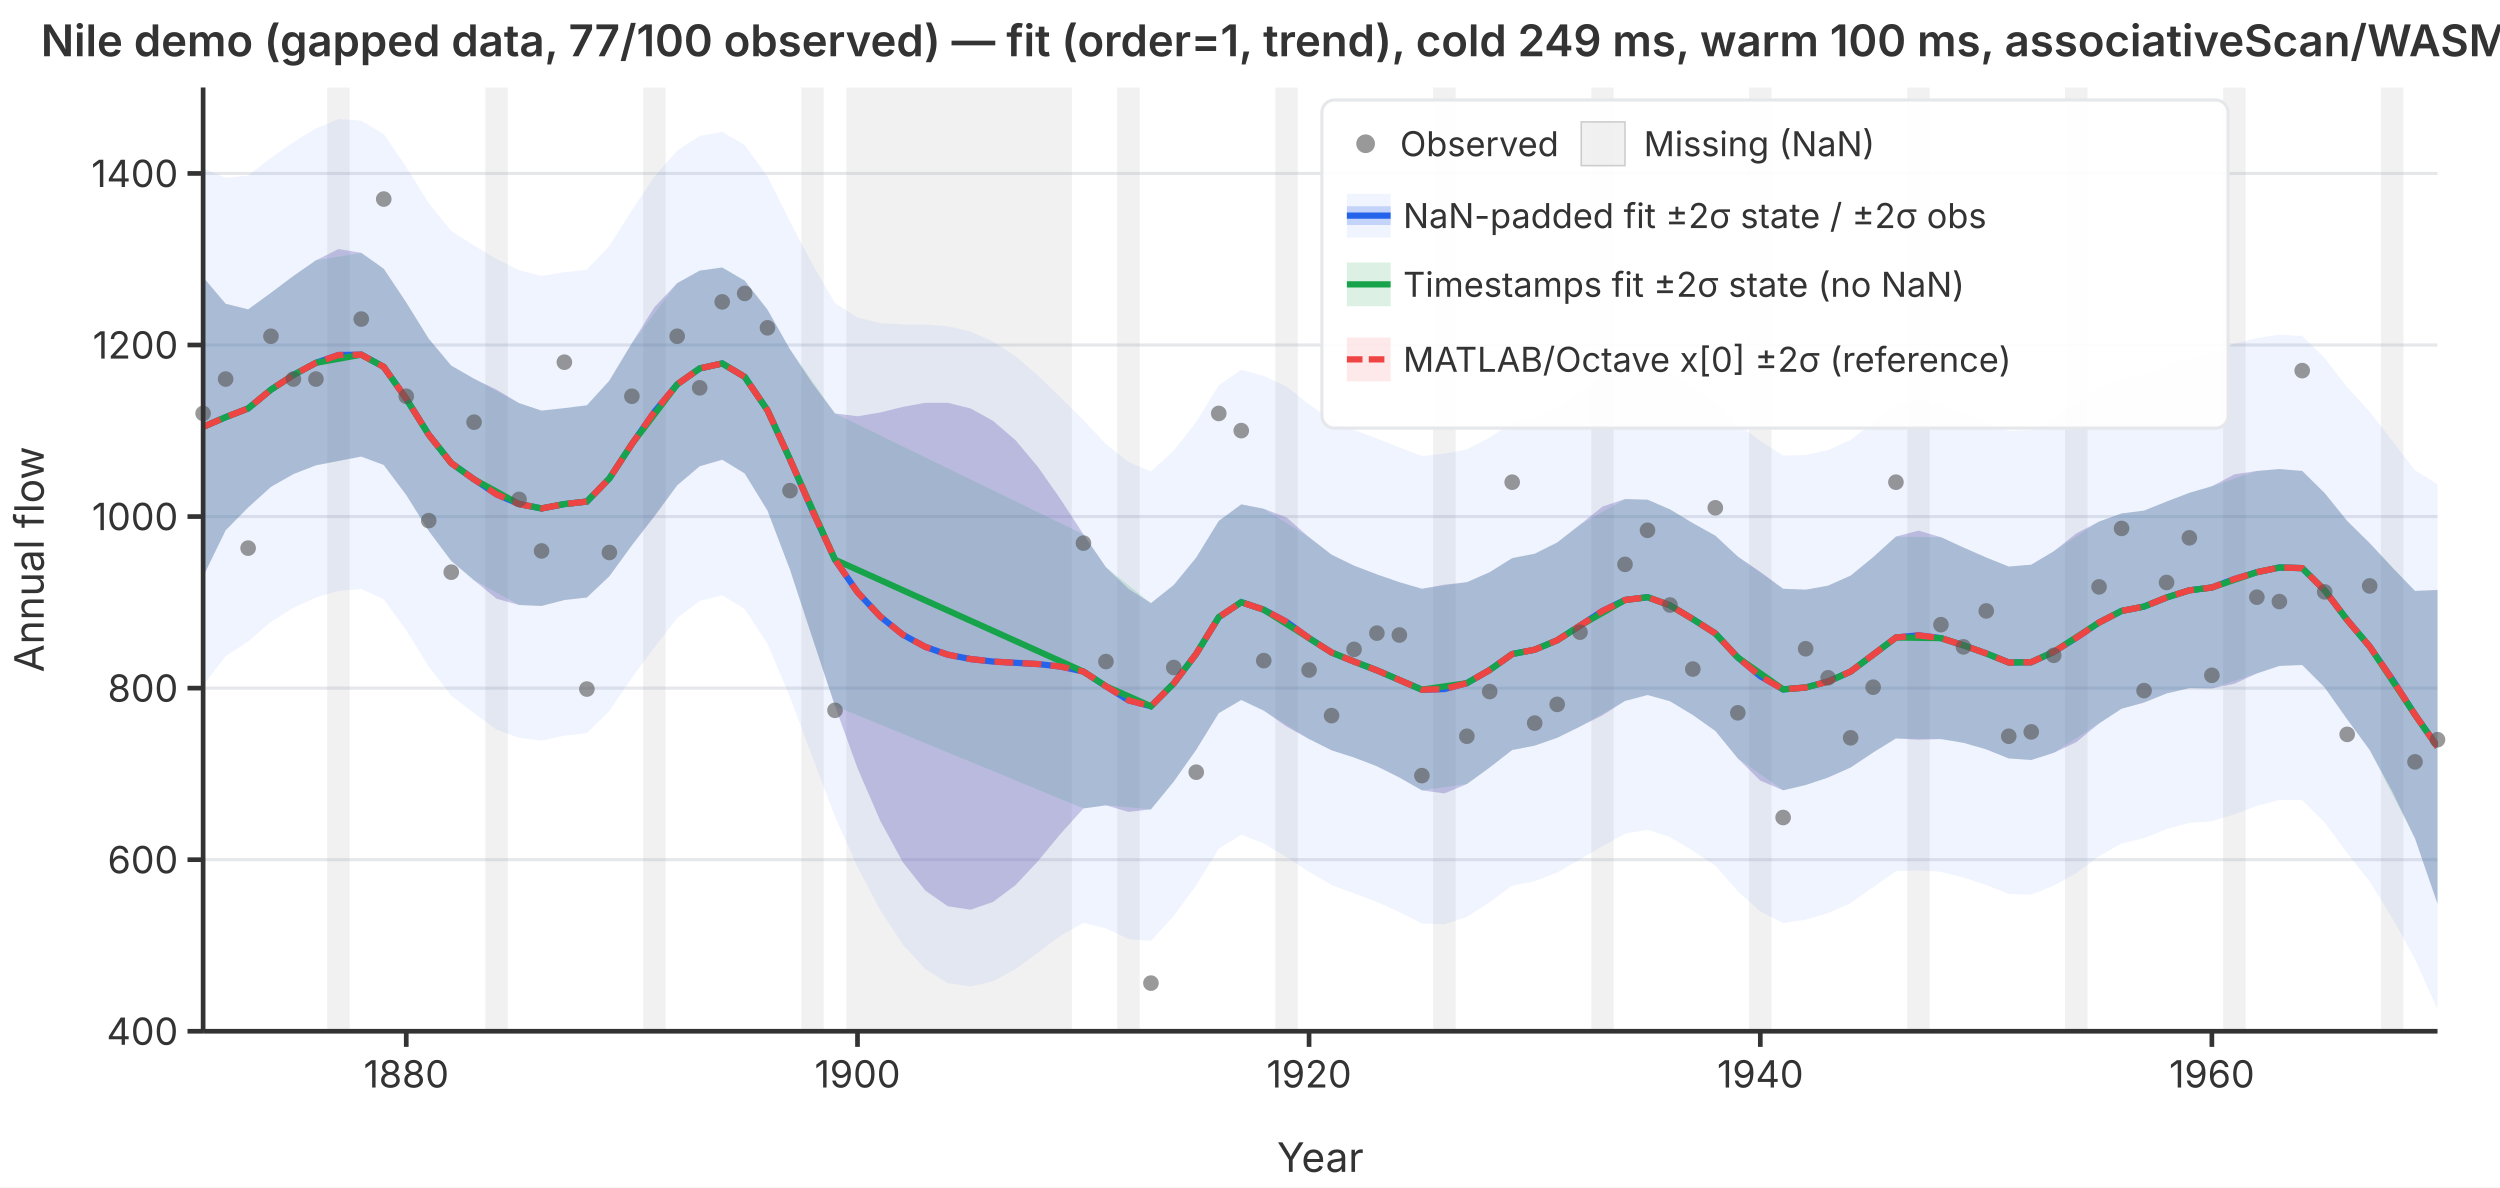
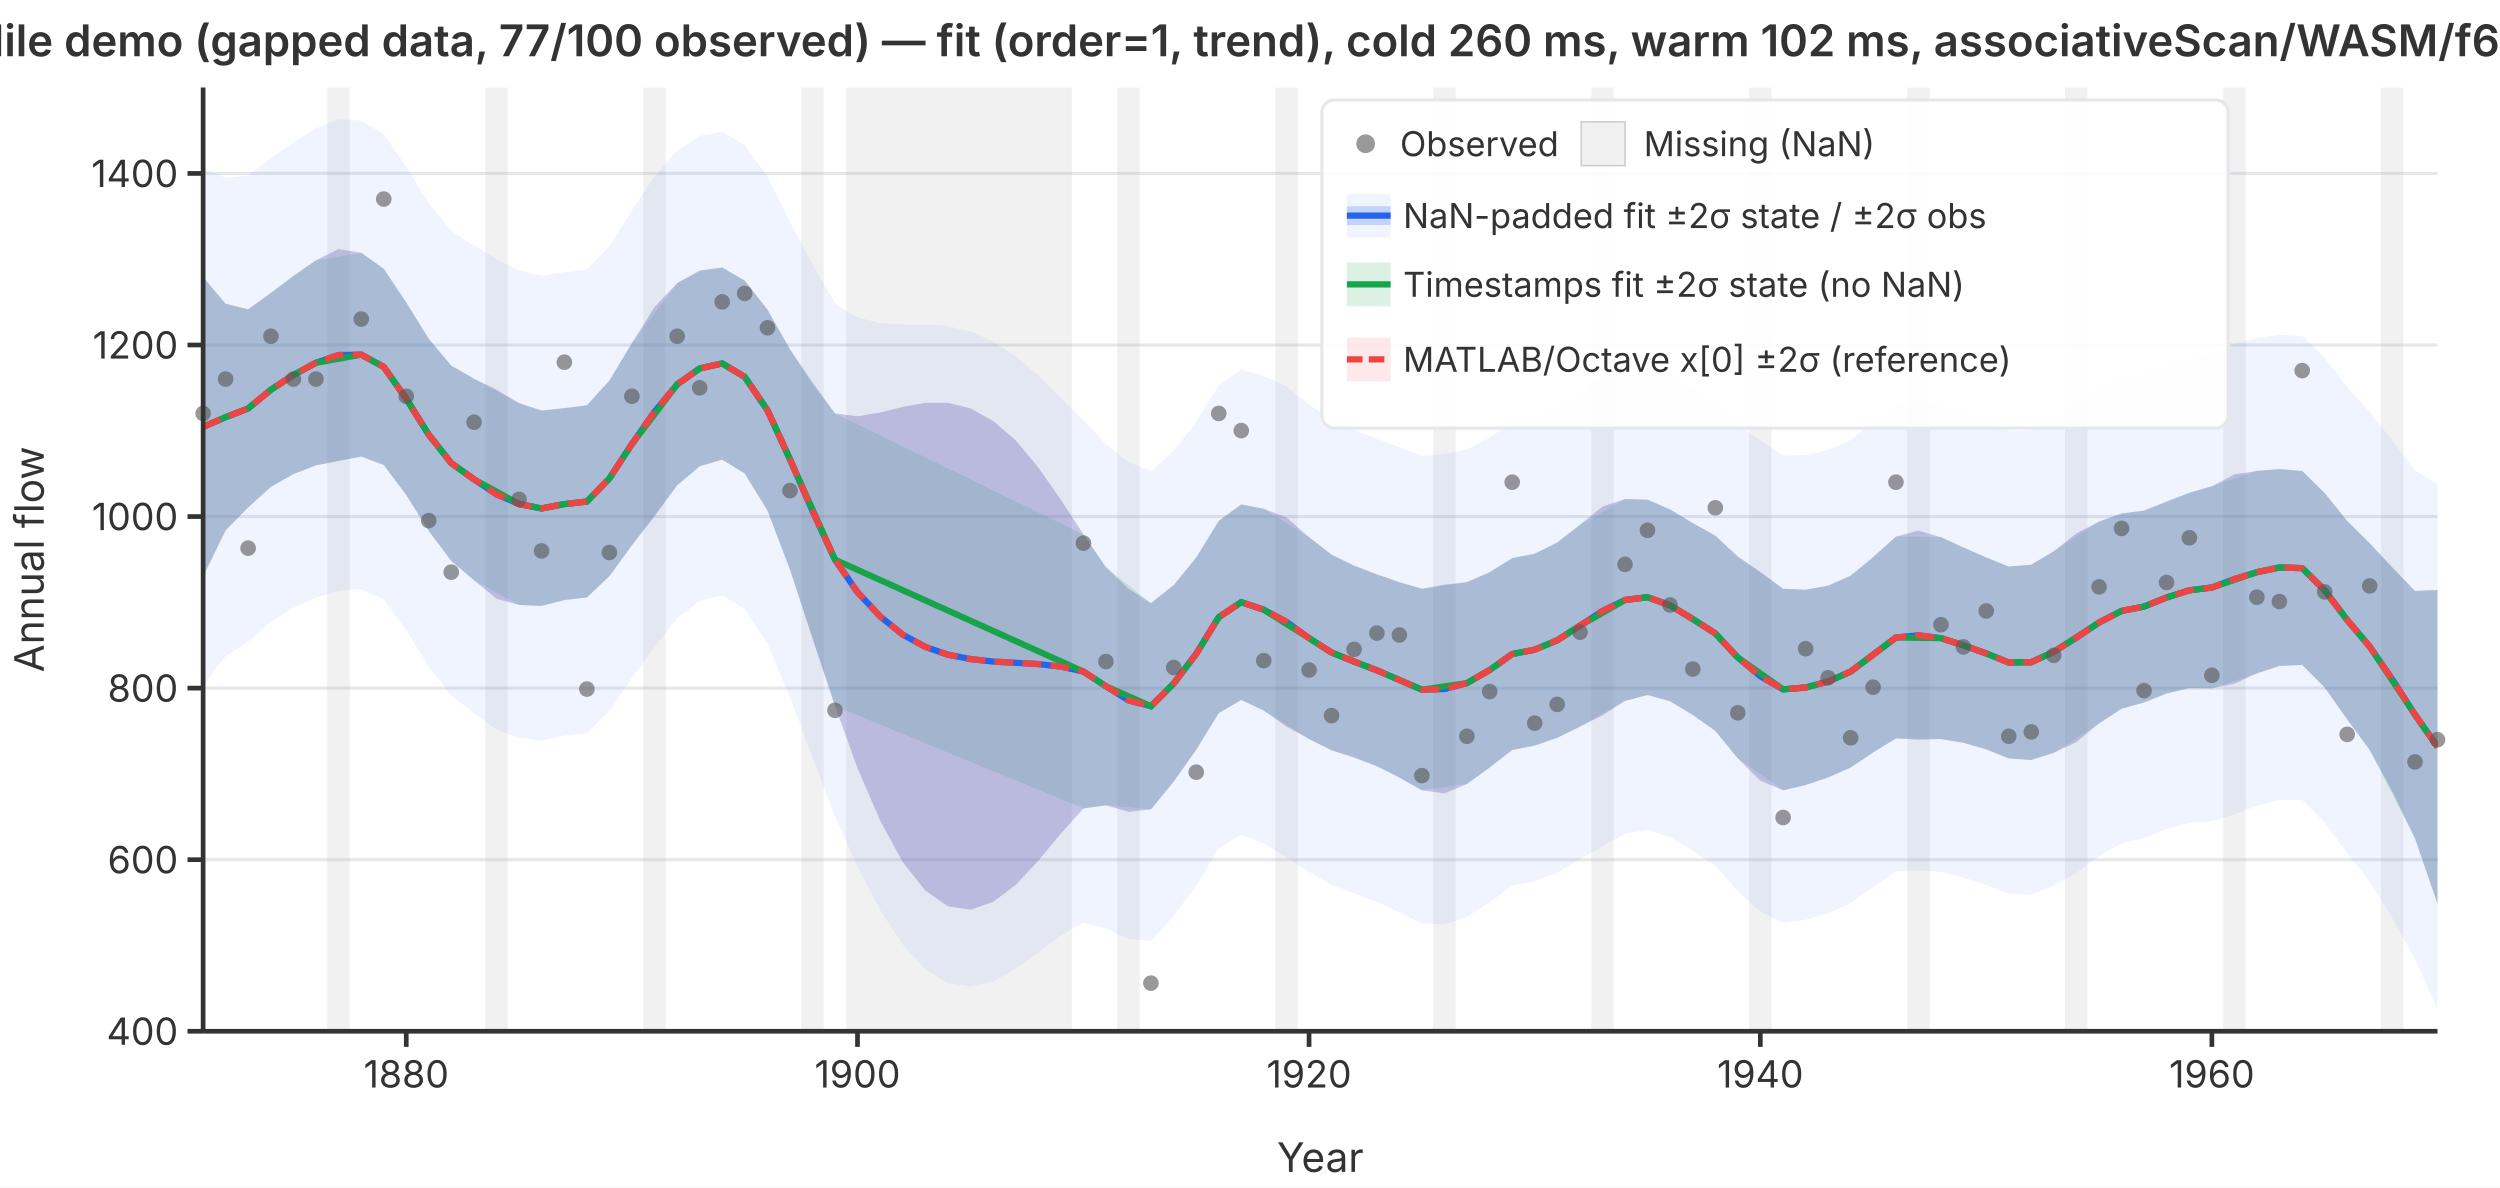
<svg xmlns="http://www.w3.org/2000/svg" viewBox="0 0 800 380" font-family="system-ui,-apple-system,sans-serif" font-size="12">
  <rect width="800" height="380" fill="white" />
  <defs>
    <clipPath id="plot-clip">
      <rect x="65" y="28" width="715" height="302" />
    </clipPath>
  </defs>
  <line x1="65" y1="330.0" x2="780" y2="330.0" stroke="#e5e7eb" stroke-width="1" />
  <line x1="65" y1="275.1" x2="780" y2="275.1" stroke="#e5e7eb" stroke-width="1" />
  <line x1="65" y1="220.2" x2="780" y2="220.2" stroke="#e5e7eb" stroke-width="1" />
  <line x1="65" y1="165.3" x2="780" y2="165.3" stroke="#e5e7eb" stroke-width="1" />
  <line x1="65" y1="110.4" x2="780" y2="110.4" stroke="#e5e7eb" stroke-width="1" />
  <line x1="65" y1="55.5" x2="780" y2="55.5" stroke="#e5e7eb" stroke-width="1" />
  <g clip-path="url(#plot-clip)">
    <rect x="104.7" y="28.0" width="7.2" height="302.0" fill="rgba(180,180,180,0.18)" />
    <rect x="155.3" y="28.0" width="7.2" height="302.0" fill="rgba(180,180,180,0.18)" />
    <rect x="205.8" y="28.0" width="7.2" height="302.0" fill="rgba(180,180,180,0.18)" />
    <rect x="256.4" y="28.0" width="7.2" height="302.0" fill="rgba(180,180,180,0.18)" />
    <rect x="270.8" y="28.0" width="72.2" height="302.0" fill="rgba(180,180,180,0.18)" />
    <rect x="357.5" y="28.0" width="7.2" height="302.0" fill="rgba(180,180,180,0.18)" />
    <rect x="408.1" y="28.0" width="7.2" height="302.0" fill="rgba(180,180,180,0.18)" />
    <rect x="458.6" y="28.0" width="7.2" height="302.0" fill="rgba(180,180,180,0.18)" />
    <rect x="509.2" y="28.0" width="7.2" height="302.0" fill="rgba(180,180,180,0.18)" />
    <rect x="559.7" y="28.0" width="7.2" height="302.0" fill="rgba(180,180,180,0.18)" />
    <rect x="610.3" y="28.0" width="7.2" height="302.0" fill="rgba(180,180,180,0.18)" />
    <rect x="660.8" y="28.0" width="7.2" height="302.0" fill="rgba(180,180,180,0.18)" />
    <rect x="711.4" y="28.0" width="7.2" height="302.0" fill="rgba(180,180,180,0.18)" />
    <rect x="761.9" y="28.0" width="7.2" height="302.0" fill="rgba(180,180,180,0.18)" />
    <path d="M65.0,53.8L72.2,56.9L79.4,56.2L86.7,50.5L93.9,45.5L101.1,41.1L108.3,38.1L115.6,38.6L122.8,42.9L130.0,53.4L137.2,65.0L144.4,73.9L151.7,78.6L158.9,82.9L166.1,86.5L173.3,88.3L180.6,87.1L187.8,86.3L195.0,78.7L202.2,67.3L209.4,56.5L216.7,48.2L223.9,43.5L231.1,42.2L238.3,46.4L245.6,56.5L252.8,70.9L260.0,84.6L267.2,97.0L274.4,101.6L281.7,103.4L288.9,103.8L296.1,103.8L303.3,104.4L310.6,106.1L317.8,109.3L325.0,114.0L332.2,120.2L339.4,127.2L346.7,134.4L353.9,142.1L361.1,147.8L368.3,150.9L375.6,144.2L382.8,135.0L390.0,123.3L397.2,118.3L404.4,120.3L411.7,123.7L418.9,129.4L426.1,134.4L433.3,137.6L440.6,140.3L447.8,143.2L455.0,145.9L462.2,145.2L469.4,143.8L476.7,140.0L483.9,135.2L491.1,133.8L498.3,130.5L505.6,125.4L512.8,120.2L520.0,117.2L527.2,116.8L534.4,119.6L541.7,124.0L548.9,128.3L556.1,135.6L563.3,141.1L570.6,145.8L577.8,145.6L585.0,144.0L592.2,140.8L599.4,135.2L606.7,129.2L613.9,128.0L621.1,129.4L628.3,132.1L635.6,135.0L642.8,137.9L650.0,137.6L657.2,133.9L664.4,128.8L671.7,124.4L678.9,121.1L686.1,119.9L693.3,117.1L700.6,114.6L707.8,113.1L715.0,110.0L722.2,108.2L729.4,107.1L736.7,107.5L743.9,114.6L751.1,123.9L758.3,131.8L765.6,141.1L772.8,150.5L780.0,154.9L780.0,323.1L772.8,306.9L765.6,293.9L758.3,282.1L751.1,273.0L743.9,263.2L736.7,256.0L729.4,256.0L722.2,257.9L715.0,260.6L707.8,262.8L700.6,263.3L693.3,265.3L686.1,268.2L678.9,269.9L671.7,274.0L664.4,279.4L657.2,283.4L650.0,286.3L642.8,286.1L635.6,283.2L628.3,280.8L621.1,279.0L613.9,278.5L606.7,278.8L599.4,283.9L592.2,289.0L585.0,292.2L577.8,294.3L570.6,295.4L563.3,291.7L556.1,285.2L548.9,277.0L541.7,272.2L534.4,267.9L527.2,265.5L520.0,266.8L512.8,270.8L505.6,275.0L498.3,279.2L491.1,282.0L483.9,283.4L476.7,288.7L469.4,293.4L462.2,295.8L455.0,295.5L447.8,291.9L440.6,288.6L433.3,285.9L426.1,283.2L418.9,279.0L411.7,274.3L404.4,269.9L397.2,267.1L390.0,271.6L382.8,283.3L375.6,293.1L368.3,301.1L361.1,300.5L353.9,297.1L346.7,295.3L339.4,299.4L332.2,304.8L325.0,310.1L317.8,314.0L310.6,315.7L303.3,314.6L296.1,310.1L288.9,302.3L281.7,291.3L274.4,277.4L267.2,261.3L260.0,242.3L252.8,223.1L245.6,206.0L238.3,194.9L231.1,190.5L223.9,192.3L216.7,197.8L209.4,207.2L202.2,216.9L195.0,227.5L187.8,234.6L180.6,235.4L173.3,237.0L166.1,236.1L158.9,233.5L151.7,228.2L144.4,222.6L137.2,213.3L130.0,201.7L122.8,191.8L115.6,188.5L108.3,189.1L101.1,191.2L93.9,194.5L86.7,199.0L79.4,205.3L72.2,210.0L65.0,219.3Z" fill="rgba(37,99,235,0.07)" stroke="none" />
    <path d="M65.0,88.7L72.2,97.2L79.4,99.0L86.7,93.7L93.9,88.3L101.1,83.3L108.3,79.7L115.6,80.9L122.8,86.0L130.0,96.8L137.2,108.4L144.4,117.0L151.7,121.2L158.9,124.7L166.1,129.0L173.3,131.4L180.6,130.6L187.8,129.7L195.0,121.8L202.2,109.8L209.4,98.3L216.7,90.6L223.9,86.6L231.1,85.6L238.3,89.8L245.6,99.1L252.8,111.8L260.0,122.7L267.2,132.3L274.4,133.2L281.7,132.0L288.9,130.2L296.1,128.9L303.3,128.9L310.6,130.7L317.8,134.7L325.0,140.9L332.2,149.5L339.4,159.8L346.7,171.0L353.9,181.5L361.1,188.4L368.3,193.0L375.6,187.2L382.8,178.4L390.0,166.7L397.2,161.4L404.4,162.8L411.7,165.6L418.9,171.9L426.1,177.5L433.3,181.0L440.6,183.8L447.8,186.3L455.0,188.4L462.2,187.1L469.4,186.3L476.7,183.1L483.9,178.6L491.1,177.2L498.3,173.6L505.6,167.9L512.8,162.1L520.0,159.7L527.2,159.9L534.4,163.0L541.7,167.4L548.9,171.4L556.1,178.1L563.3,183.0L570.6,188.4L577.8,188.7L585.0,187.4L592.2,184.2L599.4,178.3L606.7,171.7L613.9,169.8L621.1,171.9L628.3,175.2L635.6,178.4L642.8,181.3L650.0,180.7L657.2,176.4L664.4,170.7L671.7,166.9L678.9,164.3L686.1,163.4L693.3,160.5L700.6,157.7L707.8,155.6L715.0,151.8L722.2,150.7L729.4,150.1L736.7,150.7L743.9,157.8L751.1,166.7L758.3,173.8L765.6,181.7L772.8,189.1L780.0,188.8L780.0,289.2L772.8,268.3L765.6,253.4L758.3,240.0L751.1,230.2L743.9,220.0L736.7,212.8L729.4,213.1L722.2,215.5L715.0,218.8L707.8,220.3L700.6,220.2L693.3,221.9L686.1,224.8L678.9,226.8L671.7,231.5L664.4,237.5L657.2,240.9L650.0,243.2L642.8,242.7L635.6,239.8L628.3,237.7L621.1,236.5L613.9,236.7L606.7,236.3L599.4,240.8L592.2,245.6L585.0,248.8L577.8,251.2L570.6,252.9L563.3,249.8L556.1,242.7L548.9,233.9L541.7,228.8L534.4,224.4L527.2,222.4L520.0,224.3L512.8,228.9L505.6,232.5L498.3,236.1L491.1,238.6L483.9,240.0L476.7,245.6L469.4,250.9L462.2,253.9L455.0,252.9L447.8,248.8L440.6,245.2L433.3,242.4L426.1,240.1L418.9,236.5L411.7,232.5L404.4,227.4L397.2,224.0L390.0,228.2L382.8,239.9L375.6,250.1L368.3,259.0L361.1,259.8L353.9,257.7L346.7,258.7L339.4,266.8L332.2,275.5L325.0,283.2L317.8,288.6L310.6,291.1L303.3,290.0L296.1,285.0L288.9,275.9L281.7,262.7L274.4,245.8L267.2,225.9L260.0,204.3L252.8,182.3L245.6,163.4L238.3,151.5L231.1,147.1L223.9,149.2L216.7,155.3L209.4,165.3L202.2,174.5L195.0,184.4L187.8,191.2L180.6,192.0L173.3,193.9L166.1,193.6L158.9,191.6L151.7,185.7L144.4,179.5L137.2,169.9L130.0,158.4L122.8,148.8L115.6,146.1L108.3,147.5L101.1,148.9L93.9,151.7L86.7,155.8L79.4,162.4L72.2,169.7L65.0,184.5Z" fill="rgba(239,68,68,0.12)" stroke="none" />
    <path d="M65.0,88.7L72.2,97.2L79.4,99.0L86.7,93.7L93.9,88.3L101.1,83.3L115.6,80.9L122.8,86.0L130.0,96.8L137.2,108.4L144.4,117.0L151.7,121.2L166.1,129.0L173.3,131.4L180.6,130.6L187.8,129.7L195.0,121.8L202.2,109.8L216.7,90.6L223.9,86.6L231.1,85.6L238.3,89.8L245.6,99.1L252.8,111.8L267.2,132.3L346.7,171.0L353.9,181.5L368.3,193.0L375.6,187.2L382.8,178.4L390.0,166.7L397.2,161.4L404.4,162.8L418.9,171.9L426.1,177.5L433.3,181.0L440.6,183.8L447.8,186.3L455.0,188.4L469.4,186.3L476.7,183.1L483.9,178.6L491.1,177.2L498.3,173.6L505.6,167.9L520.0,159.7L527.2,159.9L534.4,163.0L541.7,167.4L548.9,171.4L556.1,178.1L570.6,188.4L577.8,188.7L585.0,187.4L592.2,184.2L599.4,178.3L606.7,171.7L621.1,171.9L628.3,175.2L635.6,178.4L642.8,181.3L650.0,180.7L657.2,176.4L671.7,166.9L678.9,164.3L686.1,163.4L693.3,160.5L700.6,157.7L707.8,155.6L722.2,150.7L729.4,150.1L736.7,150.7L743.9,157.8L751.1,166.7L758.3,173.8L772.8,189.1L780.0,188.8L780.0,289.2L772.8,268.3L758.3,240.0L751.1,230.2L743.9,220.0L736.7,212.8L729.4,213.1L722.2,215.5L707.8,220.3L700.6,220.2L693.3,221.9L686.1,224.8L678.9,226.8L671.7,231.5L657.2,240.9L650.0,243.2L642.8,242.7L635.6,239.8L628.3,237.7L621.1,236.5L606.7,236.3L599.4,240.8L592.2,245.6L585.0,248.8L577.8,251.2L570.6,252.9L556.1,242.7L548.9,233.9L541.7,228.8L534.4,224.4L527.2,222.4L520.0,224.3L505.6,232.5L498.3,236.1L491.1,238.6L483.9,240.0L476.7,245.6L469.4,250.9L455.0,252.9L447.8,248.8L440.6,245.2L433.3,242.4L426.1,240.1L418.9,236.5L404.4,227.4L397.2,224.0L390.0,228.2L382.8,239.9L375.6,250.1L368.3,259.0L353.9,257.7L346.7,258.7L267.2,225.9L252.8,182.3L245.6,163.4L238.3,151.5L231.1,147.1L223.9,149.2L216.7,155.3L202.2,174.5L195.0,184.4L187.8,191.2L180.6,192.0L173.3,193.9L166.1,193.6L151.7,185.7L144.4,179.5L137.2,169.9L130.0,158.4L122.8,148.8L115.6,146.1L101.1,148.9L93.9,151.7L86.7,155.8L79.4,162.4L72.2,169.7L65.0,184.5Z" fill="rgba(22,163,74,0.15)" stroke="none" />
    <path d="M65.0,88.7L72.2,97.2L79.4,99.0L86.7,93.7L93.9,88.3L101.1,83.3L108.3,79.7L115.6,80.9L122.8,86.0L130.0,96.8L137.2,108.4L144.4,117.0L151.7,121.2L158.9,124.7L166.1,129.0L173.3,131.4L180.6,130.6L187.8,129.7L195.0,121.8L202.2,109.8L209.4,98.3L216.7,90.6L223.9,86.6L231.1,85.6L238.3,89.8L245.6,99.1L252.8,111.8L260.0,122.7L267.2,132.3L274.4,133.2L281.7,132.0L288.9,130.2L296.1,128.9L303.3,128.9L310.6,130.7L317.8,134.7L325.0,140.9L332.2,149.5L339.4,159.8L346.7,171.0L353.9,181.5L361.1,188.4L368.3,193.0L375.6,187.2L382.8,178.4L390.0,166.7L397.2,161.4L404.4,162.8L411.7,165.6L418.9,171.9L426.1,177.5L433.3,181.0L440.6,183.8L447.8,186.3L455.0,188.4L462.2,187.1L469.4,186.3L476.7,183.1L483.9,178.6L491.1,177.2L498.3,173.6L505.6,167.9L512.8,162.1L520.0,159.7L527.2,159.9L534.4,163.0L541.7,167.4L548.9,171.4L556.1,178.1L563.3,183.0L570.6,188.4L577.8,188.7L585.0,187.4L592.2,184.2L599.4,178.3L606.7,171.7L613.9,169.8L621.1,171.9L628.3,175.2L635.6,178.4L642.8,181.3L650.0,180.7L657.2,176.4L664.4,170.7L671.7,166.9L678.9,164.3L686.1,163.4L693.3,160.5L700.6,157.7L707.8,155.6L715.0,151.8L722.2,150.7L729.4,150.1L736.7,150.7L743.9,157.8L751.1,166.7L758.3,173.8L765.6,181.7L772.8,189.1L780.0,188.8L780.0,289.2L772.8,268.3L765.6,253.4L758.3,240.0L751.1,230.2L743.9,220.0L736.7,212.8L729.4,213.1L722.2,215.5L715.0,218.8L707.8,220.3L700.6,220.2L693.3,221.9L686.1,224.8L678.9,226.8L671.7,231.5L664.4,237.5L657.2,240.9L650.0,243.2L642.8,242.7L635.6,239.8L628.3,237.7L621.1,236.5L613.9,236.7L606.7,236.3L599.4,240.8L592.2,245.6L585.0,248.8L577.8,251.2L570.6,252.9L563.3,249.8L556.1,242.7L548.9,233.9L541.7,228.8L534.4,224.4L527.2,222.4L520.0,224.3L512.8,228.9L505.6,232.5L498.3,236.1L491.1,238.6L483.9,240.0L476.7,245.6L469.4,250.9L462.2,253.9L455.0,252.9L447.8,248.8L440.6,245.2L433.3,242.4L426.1,240.1L418.9,236.5L411.7,232.5L404.4,227.4L397.2,224.0L390.0,228.2L382.8,239.9L375.6,250.1L368.3,259.0L361.1,259.8L353.9,257.7L346.7,258.7L339.4,266.8L332.2,275.5L325.0,283.2L317.8,288.6L310.6,291.1L303.3,290.0L296.1,285.0L288.9,275.9L281.7,262.7L274.4,245.8L267.2,225.9L260.0,204.3L252.8,182.3L245.6,163.4L238.3,151.5L231.1,147.1L223.9,149.2L216.7,155.3L209.4,165.3L202.2,174.5L195.0,184.4L187.8,191.2L180.6,192.0L173.3,193.9L166.1,193.6L158.9,191.6L151.7,185.7L144.4,179.5L137.2,169.9L130.0,158.4L122.8,148.8L115.6,146.1L108.3,147.5L101.1,148.9L93.9,151.7L86.7,155.8L79.4,162.4L72.2,169.7L65.0,184.5Z" fill="rgba(37,99,235,0.22)" stroke="none" />
    <polyline points="65.0,136.6 72.2,133.5 79.4,130.7 86.7,124.7 93.9,120.0 101.1,116.1 108.3,113.6 115.6,113.5 122.8,117.4 130.0,127.6 137.2,139.1 144.4,148.2 151.7,153.4 158.9,158.2 166.1,161.3 173.3,162.7 180.6,161.3 187.8,160.5 195.0,153.1 202.2,142.1 209.4,131.8 216.7,123.0 223.9,117.9 231.1,116.3 238.3,120.6 245.6,131.3 252.8,147.0 260.0,163.5 267.2,179.1 274.4,189.5 281.7,197.3 288.9,203.1 296.1,207.0 303.3,209.5 310.6,210.9 317.8,211.7 325.0,212.1 332.2,212.5 339.4,213.3 346.7,214.9 353.9,219.6 361.1,224.1 368.3,226.0 375.6,218.7 382.8,209.2 390.0,197.5 397.2,192.7 404.4,195.1 411.7,199.0 418.9,204.2 426.1,208.8 433.3,211.7 440.6,214.5 447.8,217.6 455.0,220.7 462.2,220.5 469.4,218.6 476.7,214.4 483.9,209.3 491.1,207.9 498.3,204.9 505.6,200.2 512.8,195.5 520.0,192.0 527.2,191.1 534.4,193.7 541.7,198.1 548.9,202.7 556.1,210.4 563.3,216.4 570.6,220.6 577.8,220.0 585.0,218.1 592.2,214.9 599.4,209.5 606.7,204.0 613.9,203.3 621.1,204.2 628.3,206.5 635.6,209.1 642.8,212.0 650.0,211.9 657.2,208.6 664.4,204.1 671.7,199.2 678.9,195.5 686.1,194.1 693.3,191.2 700.6,188.9 707.8,188.0 715.0,185.3 722.2,183.1 729.4,181.6 736.7,181.8 743.9,188.9 751.1,198.4 758.3,206.9 765.6,217.5 772.8,228.7 780.0,239.0" fill="none" stroke="#2563eb" stroke-width="2" />
    <polyline points="65.0,136.6 72.2,133.5 79.4,130.7 86.7,124.7 93.9,120.0 101.1,116.1 115.6,113.5 122.8,117.4 130.0,127.6 137.2,139.1 144.4,148.2 151.7,153.4 166.1,161.3 173.3,162.7 180.6,161.3 187.8,160.5 195.0,153.1 202.2,142.1 216.7,123.0 223.9,117.9 231.1,116.3 238.3,120.6 245.6,131.3 252.8,147.0 267.2,179.1 346.7,214.9 353.9,219.6 368.3,226.0 375.6,218.7 382.8,209.2 390.0,197.5 397.2,192.7 404.4,195.1 418.9,204.2 426.1,208.8 433.3,211.7 440.6,214.5 447.8,217.6 455.0,220.7 469.4,218.6 476.7,214.4 483.9,209.3 491.1,207.9 498.3,204.9 505.6,200.2 520.0,192.0 527.2,191.1 534.4,193.7 541.7,198.1 548.9,202.7 556.1,210.4 570.6,220.6 577.8,220.0 585.0,218.1 592.2,214.9 599.4,209.5 606.7,204.0 621.1,204.2 628.3,206.5 635.6,209.1 642.8,212.0 650.0,211.9 657.2,208.6 671.7,199.2 678.9,195.5 686.1,194.1 693.3,191.2 700.6,188.9 707.8,188.0 722.2,183.1 729.4,181.6 736.7,181.8 743.9,188.9 751.1,198.4 758.3,206.9 772.8,228.7 780.0,239.0" fill="none" stroke="#16a34a" stroke-width="2" />
    <polyline points="65.0,136.6 72.2,133.5 79.4,130.7 86.7,124.7 93.9,120.0 101.1,116.1 108.3,113.6 115.6,113.5 122.8,117.4 130.0,127.6 137.2,139.1 144.4,148.2 151.7,153.4 158.9,158.2 166.1,161.3 173.3,162.7 180.6,161.3 187.8,160.5 195.0,153.1 202.2,142.1 209.4,131.8 216.7,123.0 223.9,117.9 231.1,116.3 238.3,120.6 245.6,131.3 252.8,147.0 260.0,163.5 267.2,179.1 274.4,189.5 281.7,197.3 288.9,203.1 296.1,207.0 303.3,209.5 310.6,210.9 317.8,211.7 325.0,212.1 332.2,212.5 339.4,213.3 346.7,214.9 353.9,219.6 361.1,224.1 368.3,226.0 375.6,218.7 382.8,209.2 390.0,197.5 397.2,192.7 404.4,195.1 411.7,199.0 418.9,204.2 426.1,208.8 433.3,211.7 440.6,214.5 447.8,217.6 455.0,220.7 462.2,220.5 469.4,218.6 476.7,214.4 483.9,209.3 491.1,207.9 498.3,204.9 505.6,200.2 512.8,195.5 520.0,192.0 527.2,191.1 534.4,193.7 541.7,198.1 548.9,202.7 556.1,210.4 563.3,216.4 570.6,220.6 577.8,220.0 585.0,218.1 592.2,214.9 599.4,209.5 606.7,204.0 613.9,203.3 621.1,204.2 628.3,206.5 635.6,209.1 642.8,212.0 650.0,211.9 657.2,208.6 664.4,204.1 671.7,199.2 678.9,195.5 686.1,194.1 693.3,191.2 700.6,188.9 707.8,188.0 715.0,185.3 722.2,183.1 729.4,181.6 736.7,181.8 743.9,188.9 751.1,198.4 758.3,206.9 765.6,217.5 772.8,228.7 780.0,239.0" fill="none" stroke="#ef4444" stroke-width="2" stroke-dasharray="6,3" />
  </g>
  <circle cx="65.0" cy="132.3" r="2.5" fill="#555" opacity="0.6" />
  <circle cx="72.2" cy="121.3" r="2.5" fill="#555" opacity="0.6" />
  <circle cx="79.4" cy="175.4" r="2.5" fill="#555" opacity="0.6" />
  <circle cx="86.7" cy="107.6" r="2.5" fill="#555" opacity="0.6" />
  <circle cx="93.9" cy="121.3" r="2.5" fill="#555" opacity="0.6" />
  <circle cx="101.1" cy="121.3" r="2.5" fill="#555" opacity="0.6" />
  <circle cx="115.6" cy="102.1" r="2.5" fill="#555" opacity="0.6" />
  <circle cx="122.8" cy="63.7" r="2.5" fill="#555" opacity="0.6" />
  <circle cx="130.0" cy="126.8" r="2.5" fill="#555" opacity="0.6" />
  <circle cx="137.2" cy="166.6" r="2.5" fill="#555" opacity="0.6" />
  <circle cx="144.4" cy="183.1" r="2.5" fill="#555" opacity="0.6" />
  <circle cx="151.7" cy="135.1" r="2.5" fill="#555" opacity="0.6" />
  <circle cx="166.1" cy="159.8" r="2.5" fill="#555" opacity="0.6" />
  <circle cx="173.3" cy="176.3" r="2.5" fill="#555" opacity="0.6" />
  <circle cx="180.6" cy="115.9" r="2.5" fill="#555" opacity="0.6" />
  <circle cx="187.8" cy="220.5" r="2.5" fill="#555" opacity="0.6" />
  <circle cx="195.0" cy="176.8" r="2.5" fill="#555" opacity="0.6" />
  <circle cx="202.2" cy="126.8" r="2.5" fill="#555" opacity="0.6" />
  <circle cx="216.7" cy="107.6" r="2.5" fill="#555" opacity="0.6" />
  <circle cx="223.9" cy="124.1" r="2.5" fill="#555" opacity="0.6" />
  <circle cx="231.1" cy="96.6" r="2.5" fill="#555" opacity="0.6" />
  <circle cx="238.3" cy="93.9" r="2.5" fill="#555" opacity="0.6" />
  <circle cx="245.6" cy="104.9" r="2.5" fill="#555" opacity="0.6" />
  <circle cx="252.8" cy="157.0" r="2.5" fill="#555" opacity="0.6" />
  <circle cx="267.2" cy="227.3" r="2.5" fill="#555" opacity="0.6" />
  <circle cx="346.7" cy="173.8" r="2.5" fill="#555" opacity="0.6" />
  <circle cx="353.9" cy="211.7" r="2.5" fill="#555" opacity="0.6" />
  <circle cx="368.3" cy="314.6" r="2.5" fill="#555" opacity="0.6" />
  <circle cx="375.6" cy="213.6" r="2.5" fill="#555" opacity="0.6" />
  <circle cx="382.8" cy="247.1" r="2.5" fill="#555" opacity="0.6" />
  <circle cx="390.0" cy="132.3" r="2.5" fill="#555" opacity="0.6" />
  <circle cx="397.2" cy="137.8" r="2.5" fill="#555" opacity="0.6" />
  <circle cx="404.4" cy="211.4" r="2.5" fill="#555" opacity="0.6" />
  <circle cx="418.9" cy="214.4" r="2.5" fill="#555" opacity="0.6" />
  <circle cx="426.1" cy="229.0" r="2.5" fill="#555" opacity="0.6" />
  <circle cx="433.3" cy="207.8" r="2.5" fill="#555" opacity="0.6" />
  <circle cx="440.6" cy="202.6" r="2.5" fill="#555" opacity="0.6" />
  <circle cx="447.8" cy="203.2" r="2.5" fill="#555" opacity="0.6" />
  <circle cx="455.0" cy="248.2" r="2.5" fill="#555" opacity="0.6" />
  <circle cx="469.4" cy="235.6" r="2.5" fill="#555" opacity="0.6" />
  <circle cx="476.7" cy="221.3" r="2.5" fill="#555" opacity="0.6" />
  <circle cx="483.9" cy="154.3" r="2.5" fill="#555" opacity="0.6" />
  <circle cx="491.1" cy="231.4" r="2.5" fill="#555" opacity="0.6" />
  <circle cx="498.3" cy="225.4" r="2.5" fill="#555" opacity="0.6" />
  <circle cx="505.6" cy="202.3" r="2.5" fill="#555" opacity="0.6" />
  <circle cx="520.0" cy="180.6" r="2.5" fill="#555" opacity="0.6" />
  <circle cx="527.2" cy="169.7" r="2.5" fill="#555" opacity="0.6" />
  <circle cx="534.4" cy="193.6" r="2.5" fill="#555" opacity="0.6" />
  <circle cx="541.7" cy="214.1" r="2.5" fill="#555" opacity="0.6" />
  <circle cx="548.9" cy="162.5" r="2.5" fill="#555" opacity="0.6" />
  <circle cx="556.1" cy="228.1" r="2.5" fill="#555" opacity="0.6" />
  <circle cx="570.6" cy="261.6" r="2.5" fill="#555" opacity="0.6" />
  <circle cx="577.8" cy="207.6" r="2.5" fill="#555" opacity="0.6" />
  <circle cx="585.0" cy="216.9" r="2.5" fill="#555" opacity="0.6" />
  <circle cx="592.2" cy="236.1" r="2.5" fill="#555" opacity="0.6" />
  <circle cx="599.4" cy="219.9" r="2.5" fill="#555" opacity="0.6" />
  <circle cx="606.7" cy="154.3" r="2.5" fill="#555" opacity="0.6" />
  <circle cx="621.1" cy="199.9" r="2.5" fill="#555" opacity="0.6" />
  <circle cx="628.3" cy="207.0" r="2.5" fill="#555" opacity="0.6" />
  <circle cx="635.6" cy="195.5" r="2.5" fill="#555" opacity="0.6" />
  <circle cx="642.8" cy="235.6" r="2.5" fill="#555" opacity="0.6" />
  <circle cx="650.0" cy="234.2" r="2.5" fill="#555" opacity="0.6" />
  <circle cx="657.2" cy="209.7" r="2.5" fill="#555" opacity="0.6" />
  <circle cx="671.7" cy="187.8" r="2.5" fill="#555" opacity="0.6" />
  <circle cx="678.9" cy="169.1" r="2.5" fill="#555" opacity="0.6" />
  <circle cx="686.1" cy="221.0" r="2.5" fill="#555" opacity="0.6" />
  <circle cx="693.3" cy="186.4" r="2.5" fill="#555" opacity="0.6" />
  <circle cx="700.6" cy="172.1" r="2.5" fill="#555" opacity="0.6" />
  <circle cx="707.8" cy="216.1" r="2.5" fill="#555" opacity="0.6" />
  <circle cx="722.2" cy="191.1" r="2.5" fill="#555" opacity="0.6" />
  <circle cx="729.4" cy="192.5" r="2.5" fill="#555" opacity="0.6" />
  <circle cx="736.7" cy="118.6" r="2.5" fill="#555" opacity="0.6" />
  <circle cx="743.9" cy="189.4" r="2.5" fill="#555" opacity="0.6" />
  <circle cx="751.1" cy="235.0" r="2.5" fill="#555" opacity="0.6" />
  <circle cx="758.3" cy="187.5" r="2.5" fill="#555" opacity="0.6" />
  <circle cx="772.8" cy="243.8" r="2.5" fill="#555" opacity="0.6" />
  <circle cx="780.0" cy="236.7" r="2.5" fill="#555" opacity="0.6" />
  <line x1="65" y1="28" x2="65" y2="330" stroke="#333" stroke-width="1.5" />
  <line x1="65" y1="330" x2="780" y2="330" stroke="#333" stroke-width="1.5" />
  <line x1="60" y1="330.0" x2="65" y2="330.0" stroke="#333" stroke-width="1.5" />
  <text x="57" y="330.0" text-anchor="end" dominant-baseline="middle" fill="#333">400</text>
  <line x1="60" y1="275.1" x2="65" y2="275.1" stroke="#333" stroke-width="1.5" />
  <text x="57" y="275.1" text-anchor="end" dominant-baseline="middle" fill="#333">600</text>
  <line x1="60" y1="220.2" x2="65" y2="220.2" stroke="#333" stroke-width="1.5" />
  <text x="57" y="220.2" text-anchor="end" dominant-baseline="middle" fill="#333">800</text>
  <line x1="60" y1="165.3" x2="65" y2="165.3" stroke="#333" stroke-width="1.5" />
  <text x="57" y="165.3" text-anchor="end" dominant-baseline="middle" fill="#333">1000</text>
  <line x1="60" y1="110.4" x2="65" y2="110.4" stroke="#333" stroke-width="1.5" />
  <text x="57" y="110.4" text-anchor="end" dominant-baseline="middle" fill="#333">1200</text>
  <line x1="60" y1="55.5" x2="65" y2="55.5" stroke="#333" stroke-width="1.5" />
  <text x="57" y="55.5" text-anchor="end" dominant-baseline="middle" fill="#333">1400</text>
  <line x1="130.0" y1="330" x2="130.0" y2="335" stroke="#333" stroke-width="1.5" />
  <text x="130.0" y="348" text-anchor="middle" fill="#333">1880</text>
  <line x1="274.4" y1="330" x2="274.4" y2="335" stroke="#333" stroke-width="1.5" />
  <text x="274.4" y="348" text-anchor="middle" fill="#333">1900</text>
  <line x1="418.9" y1="330" x2="418.9" y2="335" stroke="#333" stroke-width="1.5" />
  <text x="418.9" y="348" text-anchor="middle" fill="#333">1920</text>
  <line x1="563.3" y1="330" x2="563.3" y2="335" stroke="#333" stroke-width="1.5" />
  <text x="563.3" y="348" text-anchor="middle" fill="#333">1940</text>
  <line x1="707.8" y1="330" x2="707.8" y2="335" stroke="#333" stroke-width="1.5" />
  <text x="707.8" y="348" text-anchor="middle" fill="#333">1960</text>
  <text x="422.5" y="375" text-anchor="middle" fill="#333" font-size="13">Year</text>
  <text x="14" y="179.0" text-anchor="middle" fill="#333" font-size="13" transform="rotate(-90,14,179.0)">Annual flow</text>
-   <text x="422.5" y="18" text-anchor="middle" fill="#333" font-size="14" font-weight="600">Nile demo (gapped data, 77/100 observed) — fit (order=1, trend), cold 249 ms, warm 100 ms, associativeScan/WASM/f64</text>
+   <text x="400" y="18" text-anchor="middle" fill="#333" font-size="14" font-weight="600">Nile demo (gapped data, 77/100 observed) — fit (order=1, trend), cold 260 ms, warm 102 ms, associativeScan/WASM/f64</text>
  <rect x="423" y="32" width="290" height="105" rx="4" fill="rgba(255,255,255,0.92)" stroke="#e5e7eb" stroke-width="1" />
  <circle cx="437" cy="46" r="3" fill="#555" opacity="0.6" />
  <text x="448" y="46" dominant-baseline="middle" fill="#333" font-size="11">Observed</text>
  <rect x="506" y="39" width="14" height="14" fill="rgba(180,180,180,0.18)" stroke="#ccc" stroke-width="0.5" />
  <text x="526" y="46" dominant-baseline="middle" fill="#333" font-size="11">Missing (NaN)</text>
  <rect x="431" y="62" width="14" height="14" fill="rgba(37,99,235,0.07)" stroke="none" />
  <rect x="431" y="66" width="14" height="6" fill="rgba(37,99,235,0.22)" stroke="none" />
  <line x1="431" y1="69" x2="445" y2="69" stroke="#2563eb" stroke-width="2" />
  <text x="449" y="69" dominant-baseline="middle" fill="#333" font-size="11">NaN-padded fit ±2σ state / ±2σ obs</text>
  <rect x="431" y="84" width="14" height="14" fill="rgba(22,163,74,0.15)" stroke="none" />
  <line x1="431" y1="91" x2="445" y2="91" stroke="#16a34a" stroke-width="2" />
  <text x="449" y="91" dominant-baseline="middle" fill="#333" font-size="11">Timestamps fit ±2σ state (no NaN)</text>
  <rect x="431" y="108" width="14" height="14" fill="rgba(239,68,68,0.12)" stroke="none" />
  <line x1="431" y1="115" x2="445" y2="115" stroke="#ef4444" stroke-width="2" stroke-dasharray="5,2" />
  <text x="449" y="115" dominant-baseline="middle" fill="#333" font-size="11">MATLAB/Octave x[0] ±2σ (reference)</text>
</svg>
